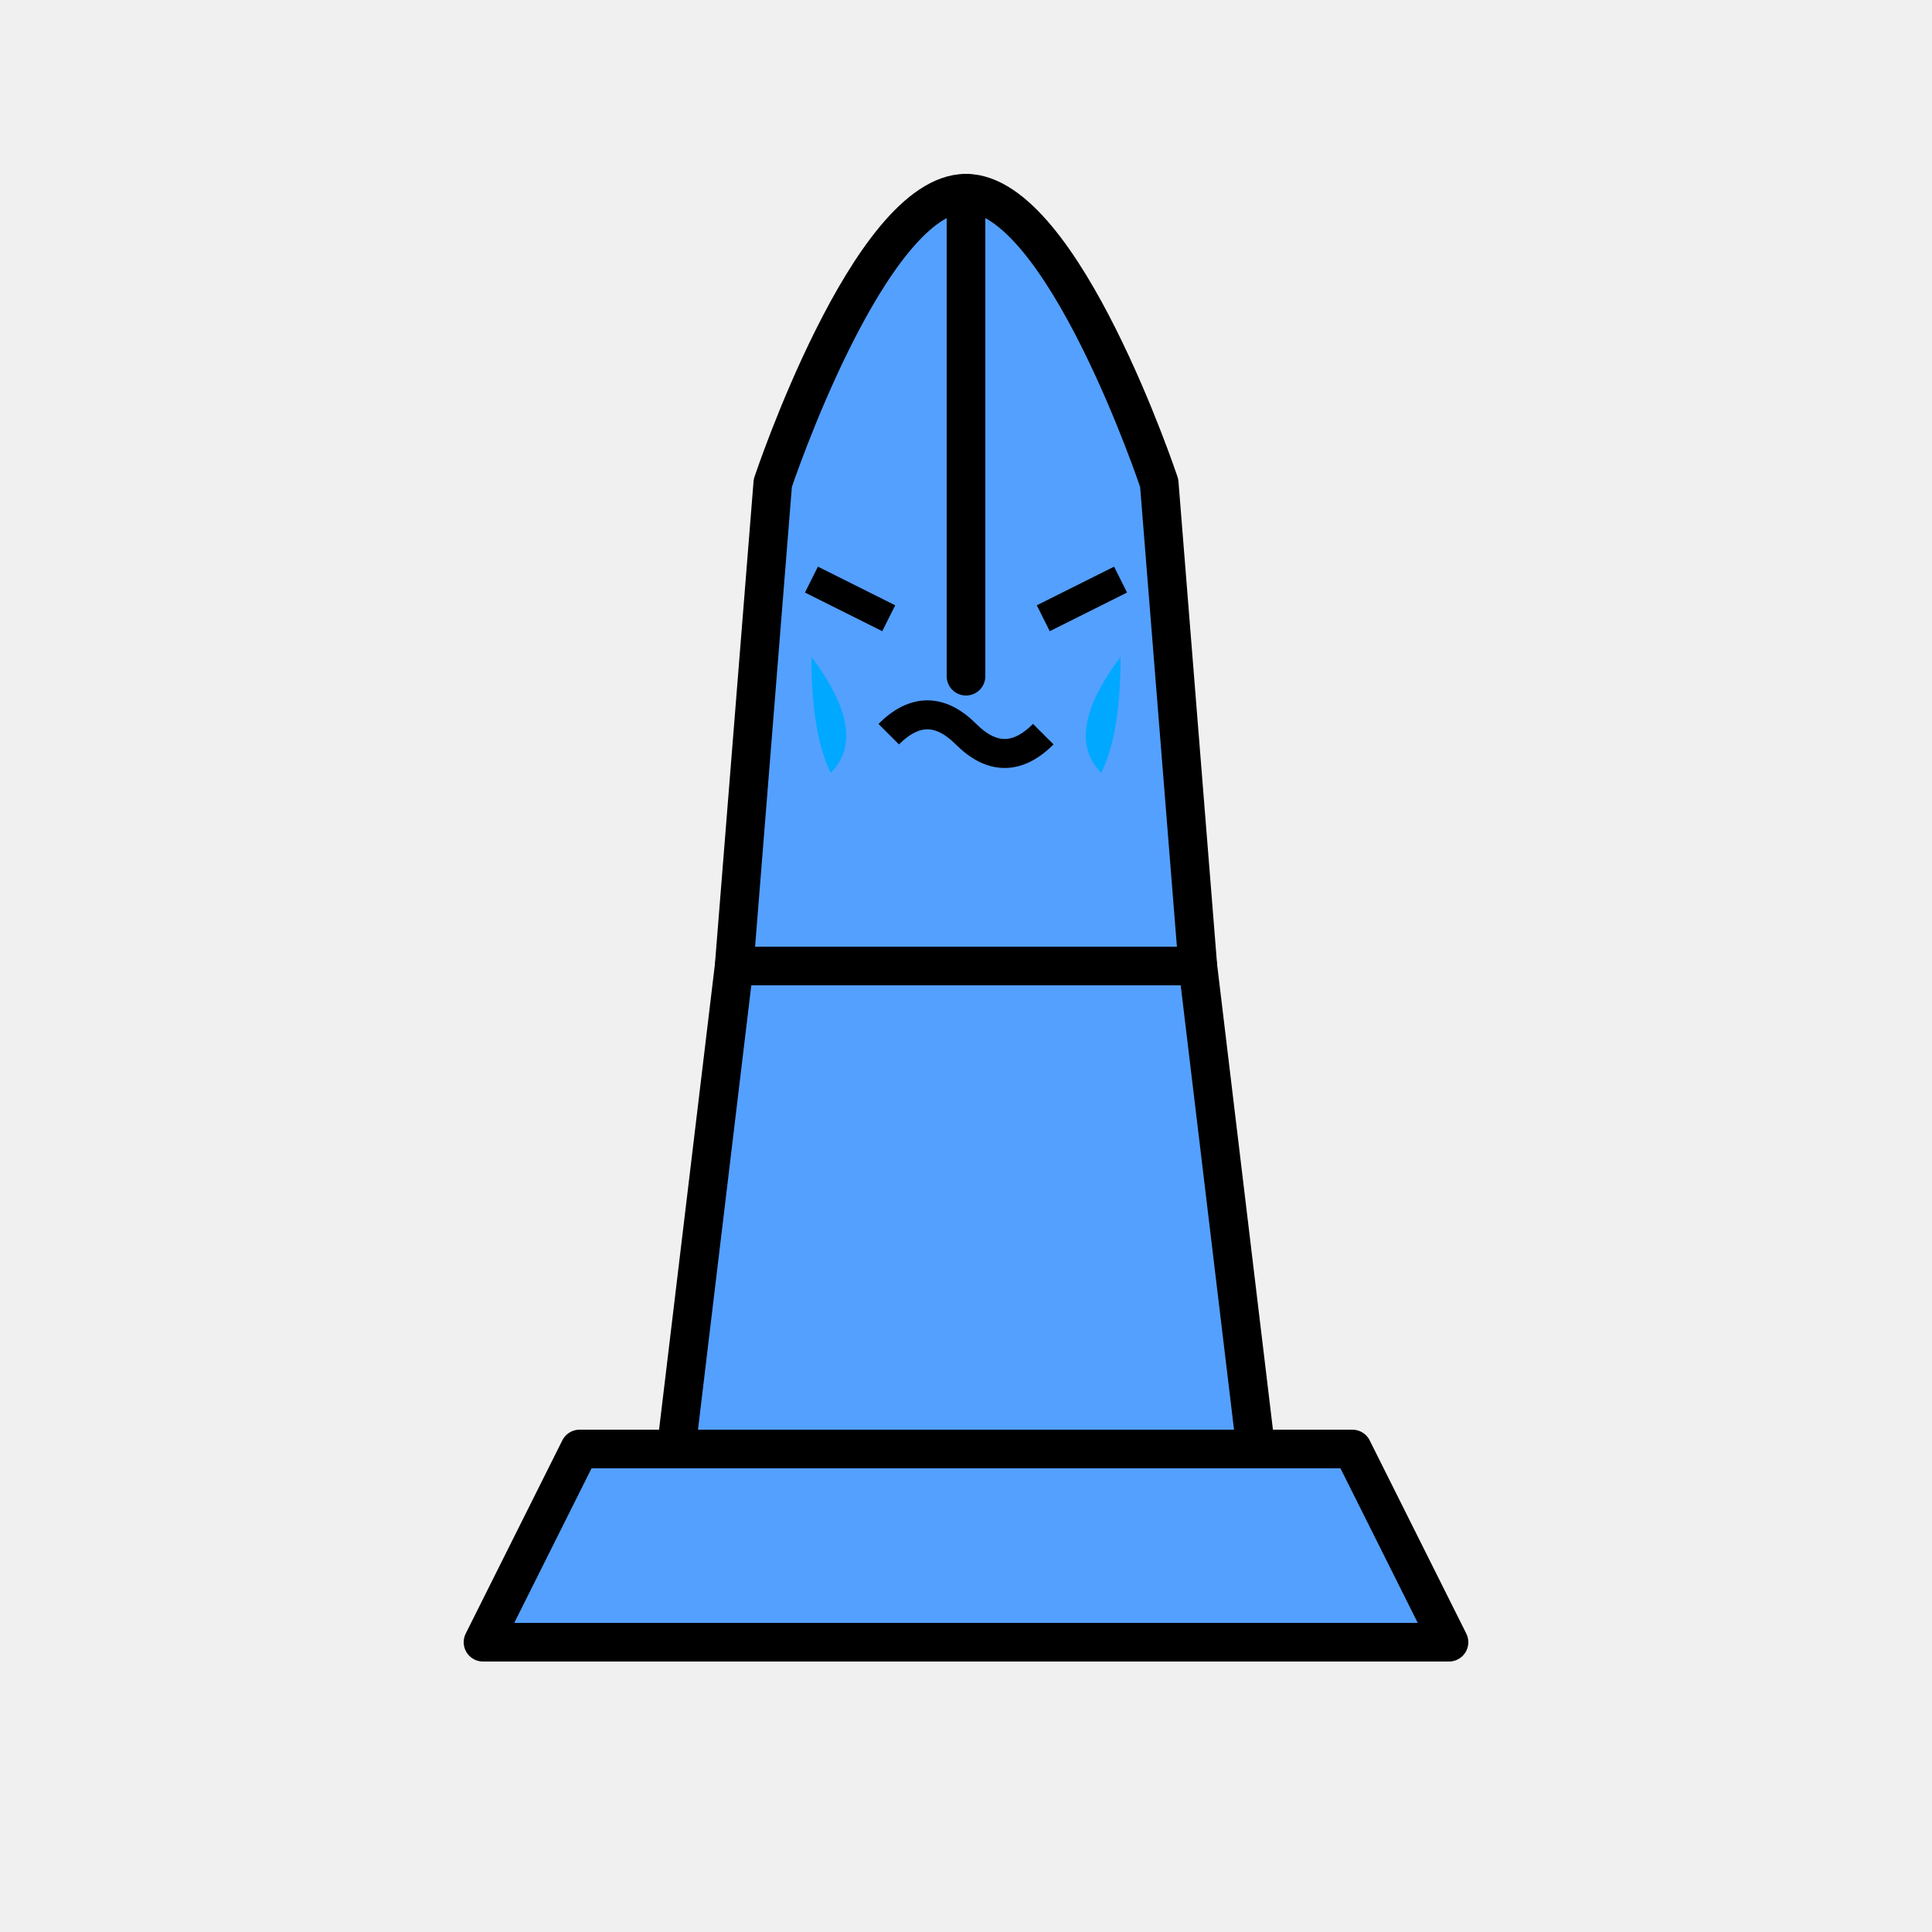
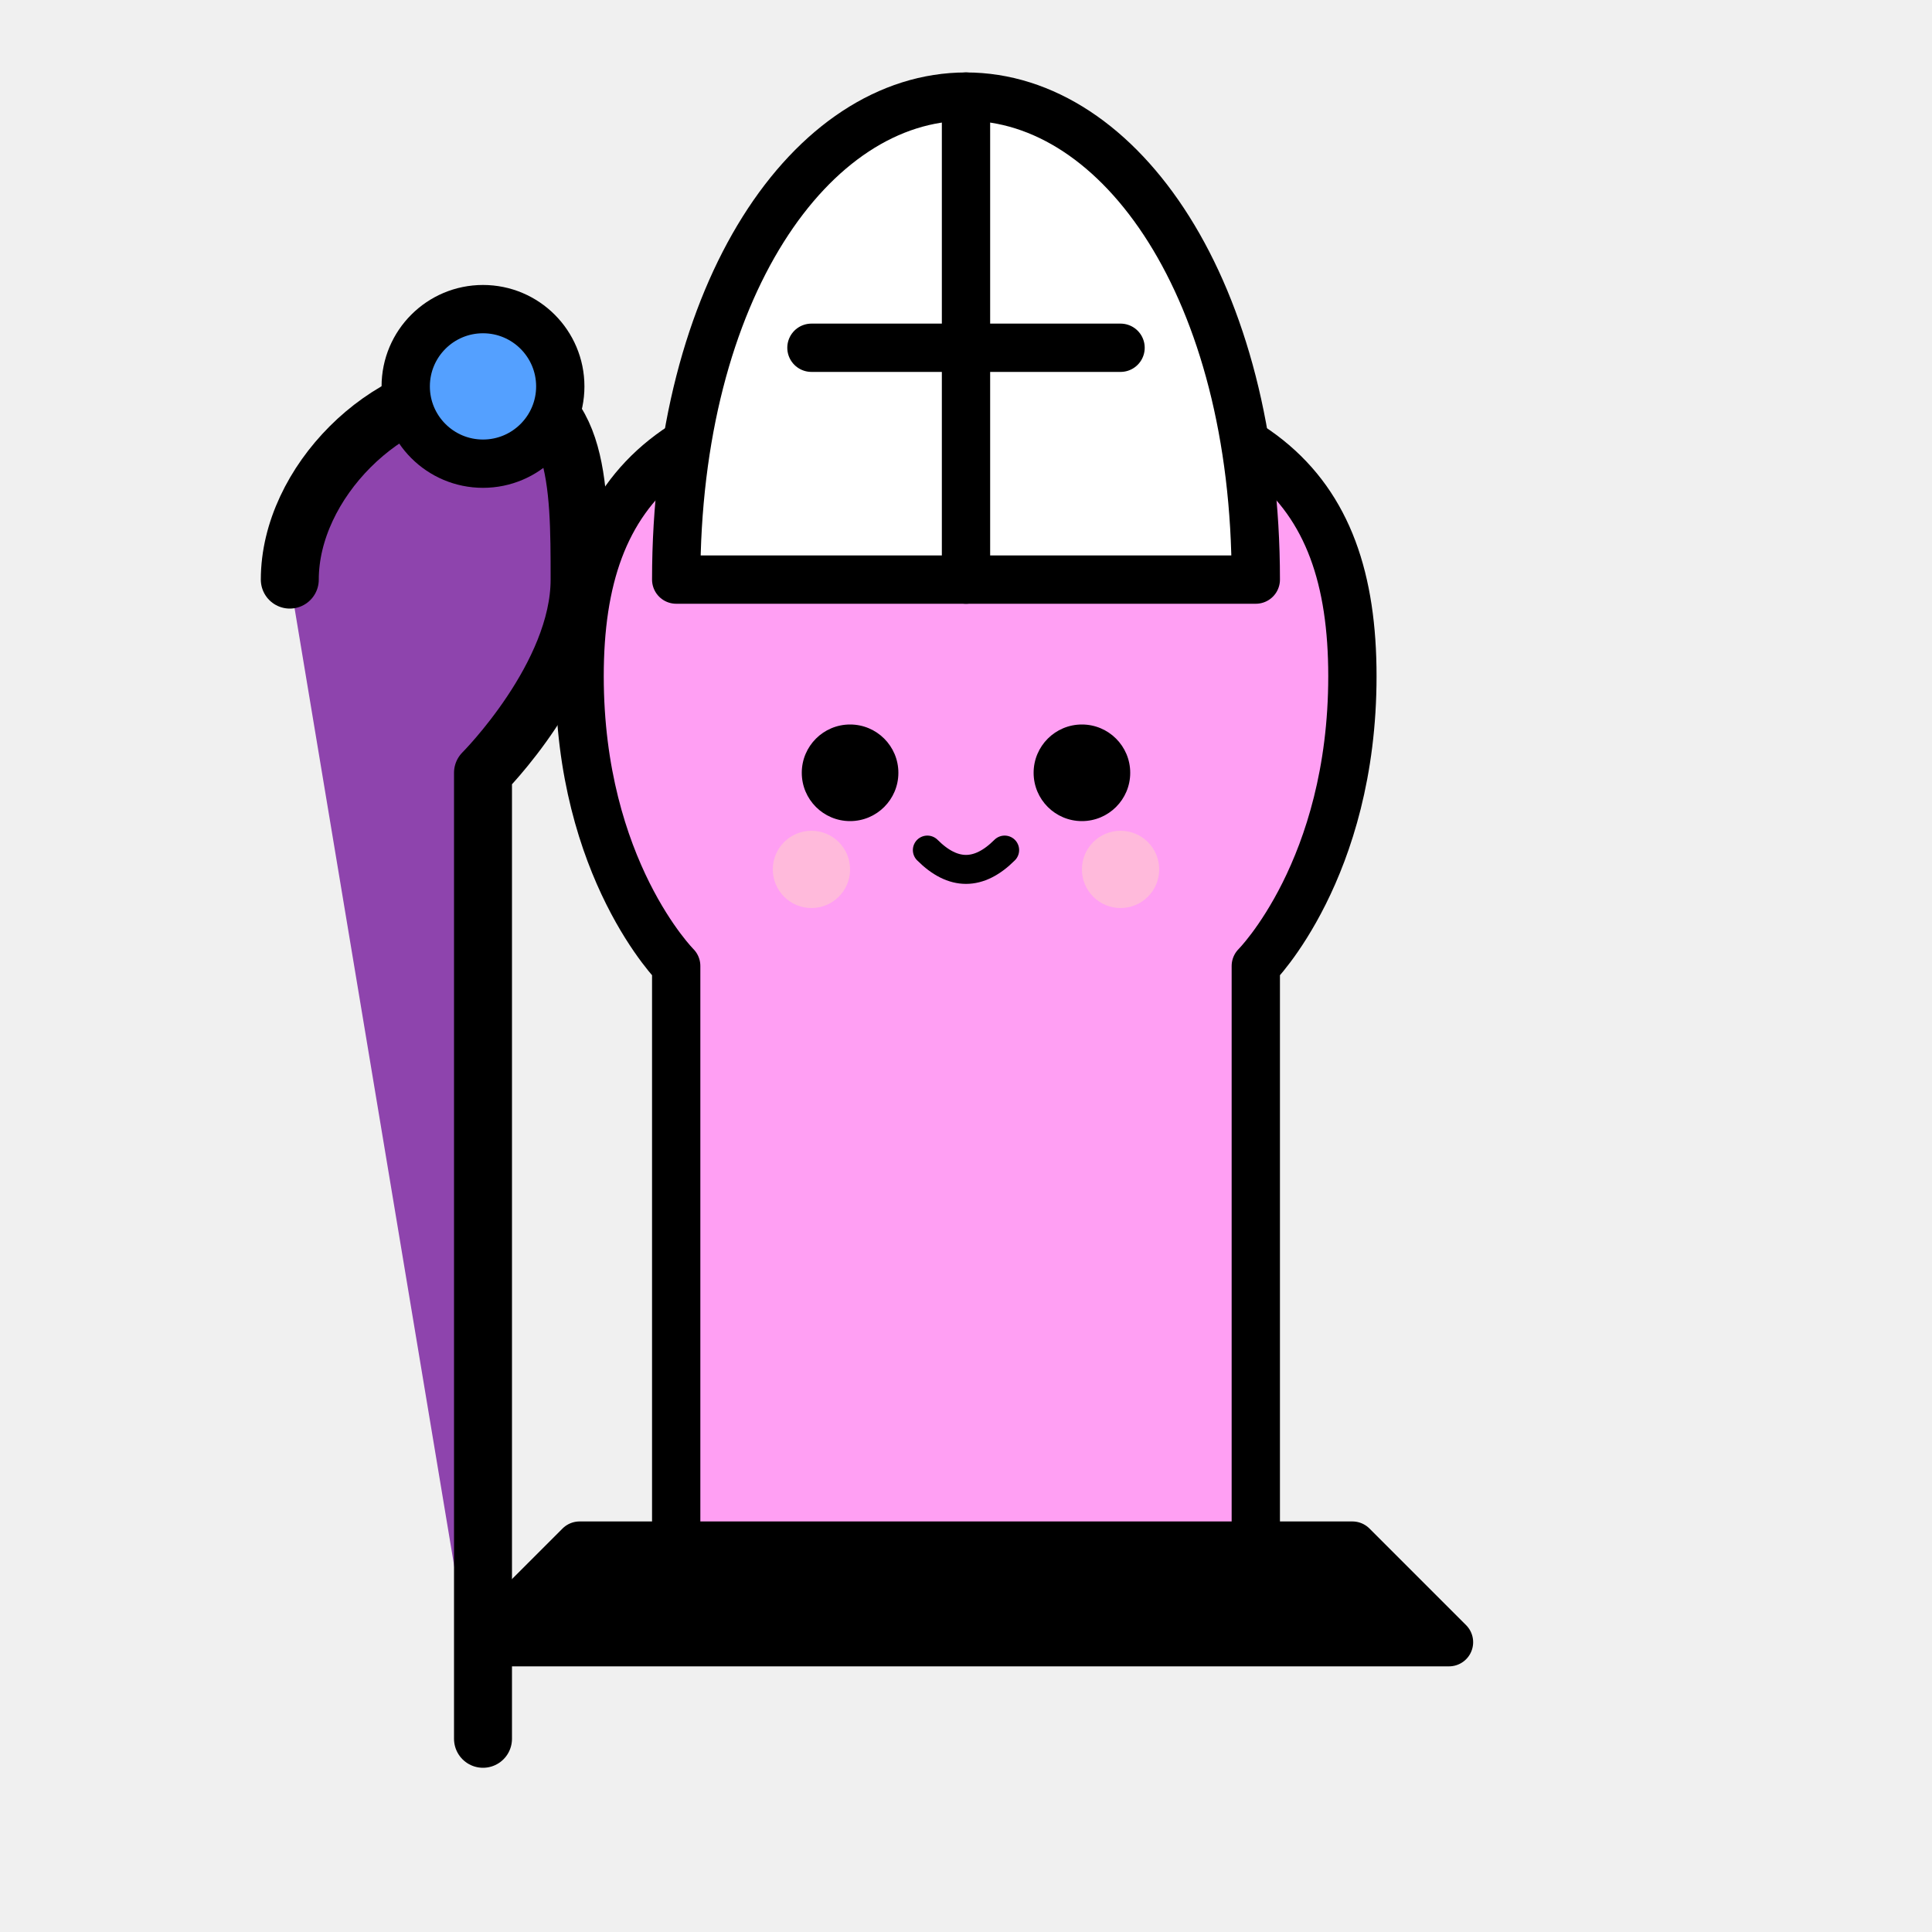
<svg xmlns="http://www.w3.org/2000/svg" viewBox="0 0 100 100" fill="none">
-   <g stroke="#000000" stroke-width="2" stroke-linecap="round" stroke-linejoin="round">
-     <path d="M30 75H70L75 85H25L30 75Z" fill="#54a0ff" />
-     <path d="M35 75L38 50H62L65 75H35Z" fill="#54a0ff" />
-     <path d="M38 50L40 25C40 25 45 10 50 10C55 10 60 25 60 25L62 50H38Z" fill="#54a0ff" />
-     <line x1="50" y1="10" x2="50" y2="35" stroke-width="2" />
+   <g stroke="black" stroke-width="2.5" stroke-linecap="round" stroke-linejoin="round">
+     <path d="M25 85H75L70 80H30L25 85Z" fill="black" />
+     <path d="M35 80V50C35 50 30 45 30 35C30 25 35 20 50 20C65 20 70 25 70 35C70 45 65 50 65 50V80H35Z" fill="#ff9ff3" />
+     <path d="M35 30C35 15 42 5 50 5C58 5 65 15 65 30H35Z" fill="white" />
+     <path d="M50 5V30" />
+     <path d="M42 18H58" />
+     <path d="M15 30C15 25 20 20 25 20C30 20 30 25 30 30C30 35 25 40 25 40V90" stroke-width="3" fill="#8e44ad" />
+     <circle cx="25" cy="20" r="4" fill="#54a0ff" />
  </g>
-   <path d="M42 30L46 32" stroke="black" stroke-width="1.5" />
-   <path d="M58 30L54 32" stroke="black" stroke-width="1.5" />
-   <path d="M42 34Q42 38 43 40Q45 38 42 34Z" fill="#00a8ff" />
-   <path d="M58 34Q58 38 57 40Q55 38 58 34Z" fill="#00a8ff" />
-   <path d="M46 38Q48 36 50 38Q52 40 54 38" stroke="black" stroke-width="1.5" fill="none" />
+   <circle cx="44" cy="40" r="2.5" fill="black" />
+   <circle cx="56" cy="40" r="2.5" fill="black" />
+   <path d="M48 44 Q50 46 52 44" stroke="black" stroke-width="1.5" fill="none" stroke-linecap="round" />
+   <circle cx="42" cy="45" r="2" fill="#ffcccc" opacity="0.6" />
+   <circle cx="58" cy="45" r="2" fill="#ffcccc" opacity="0.6" />
</svg>
